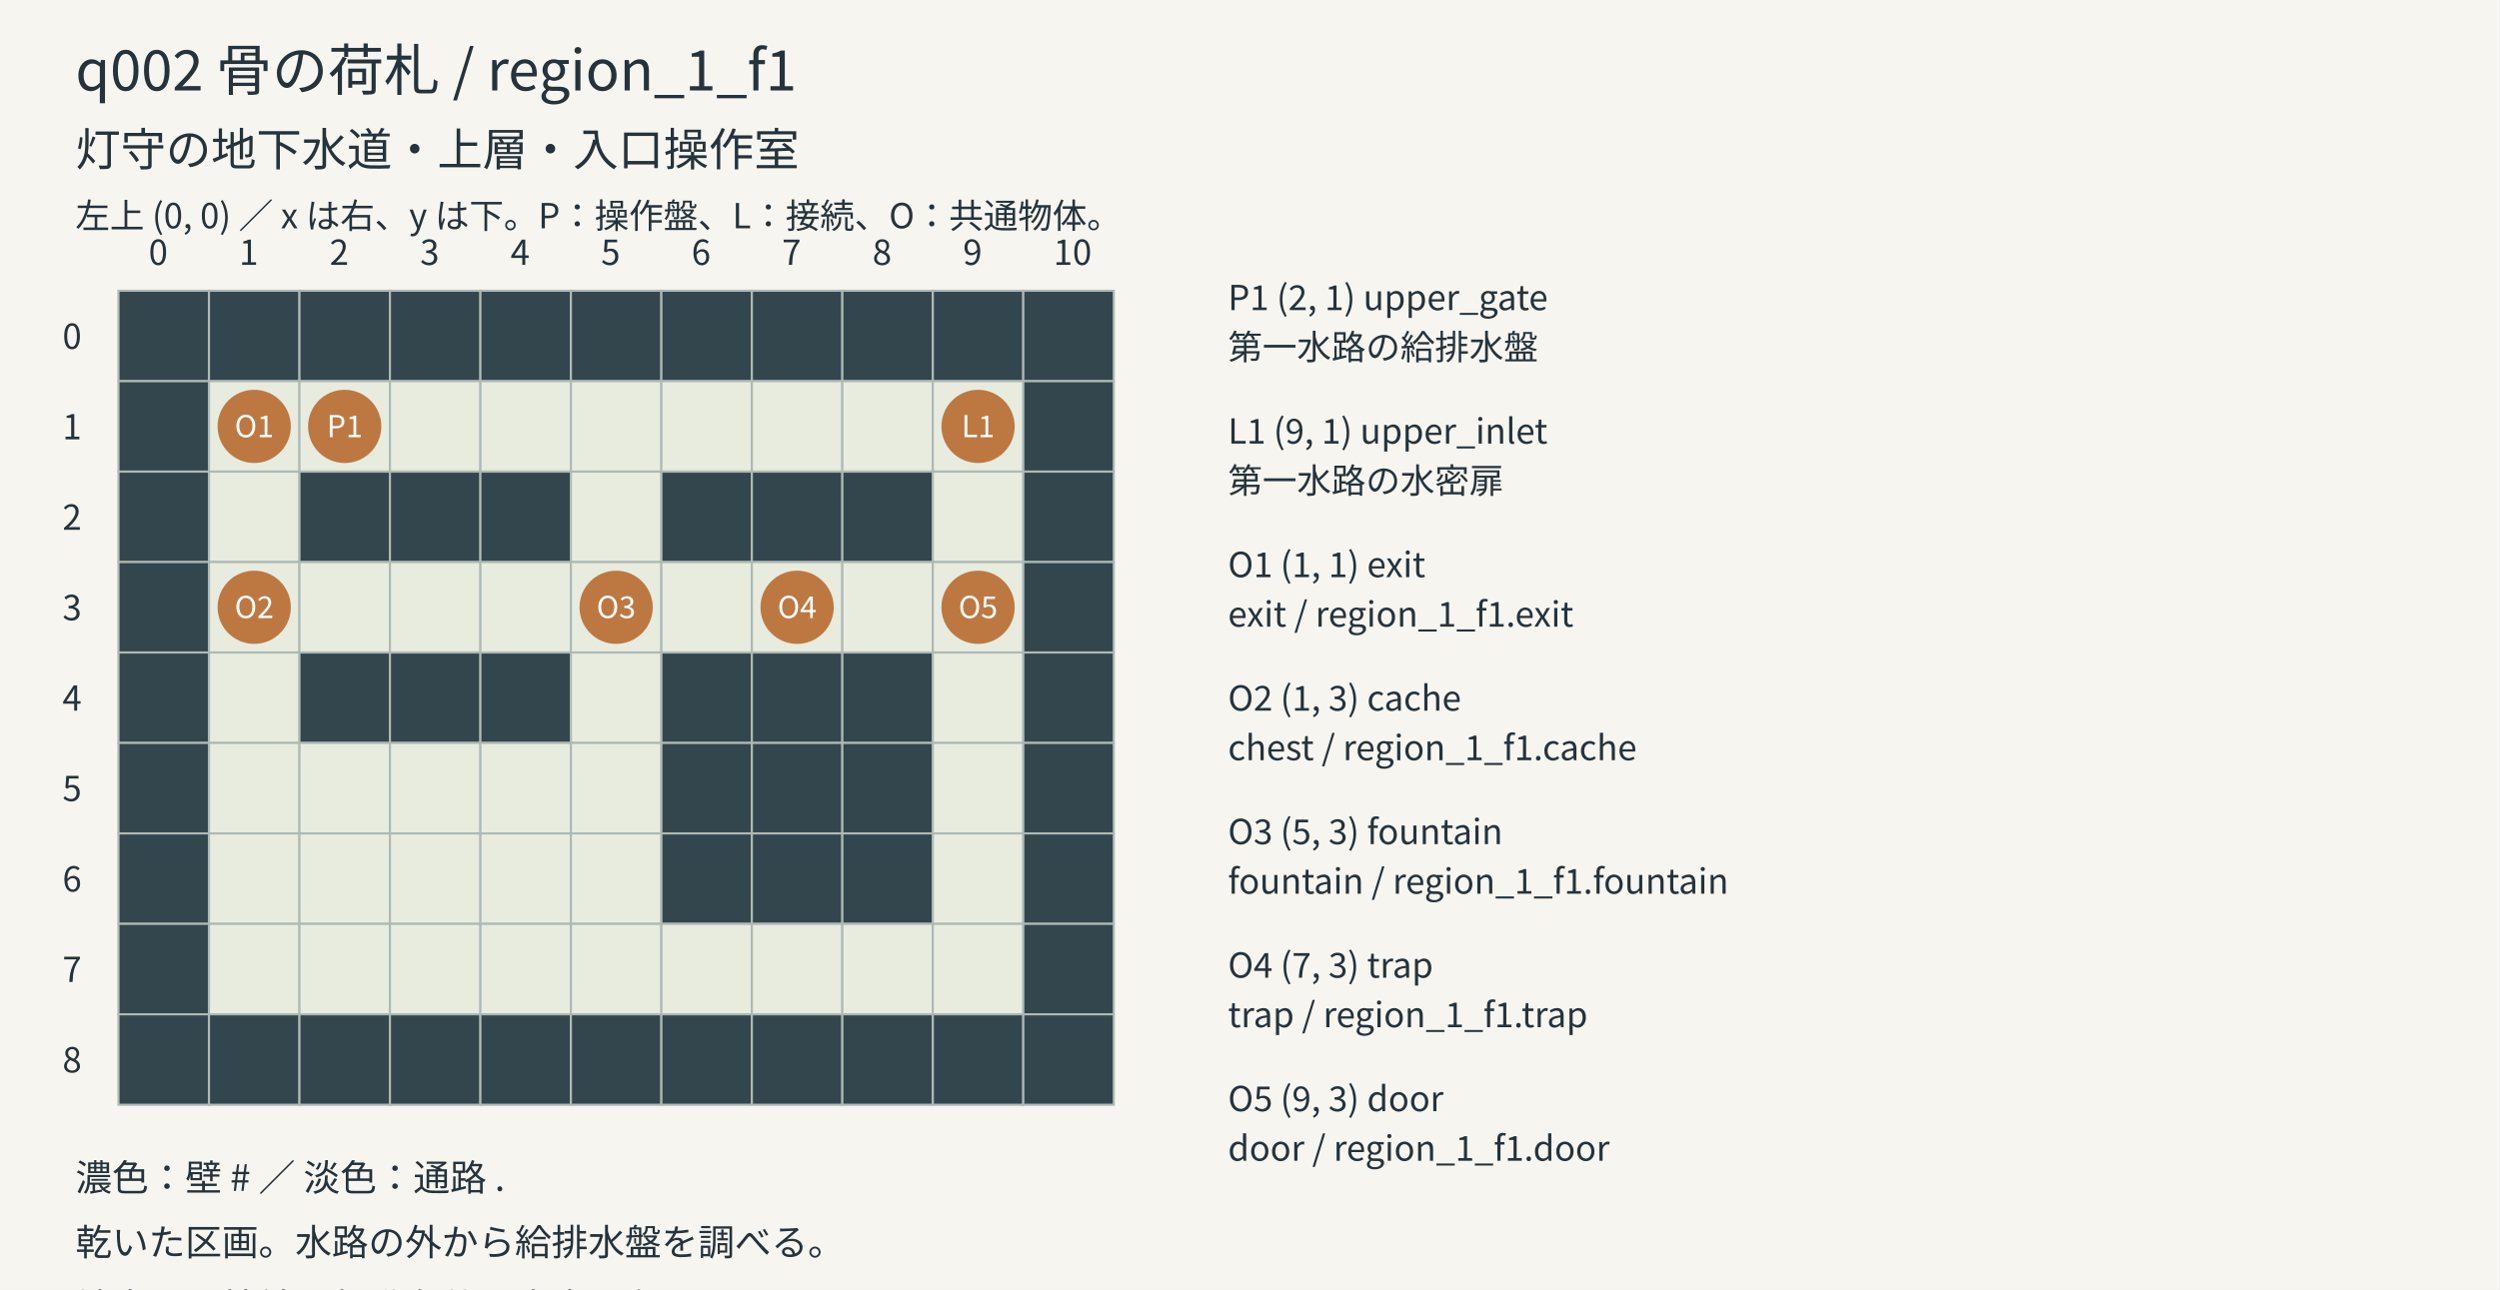
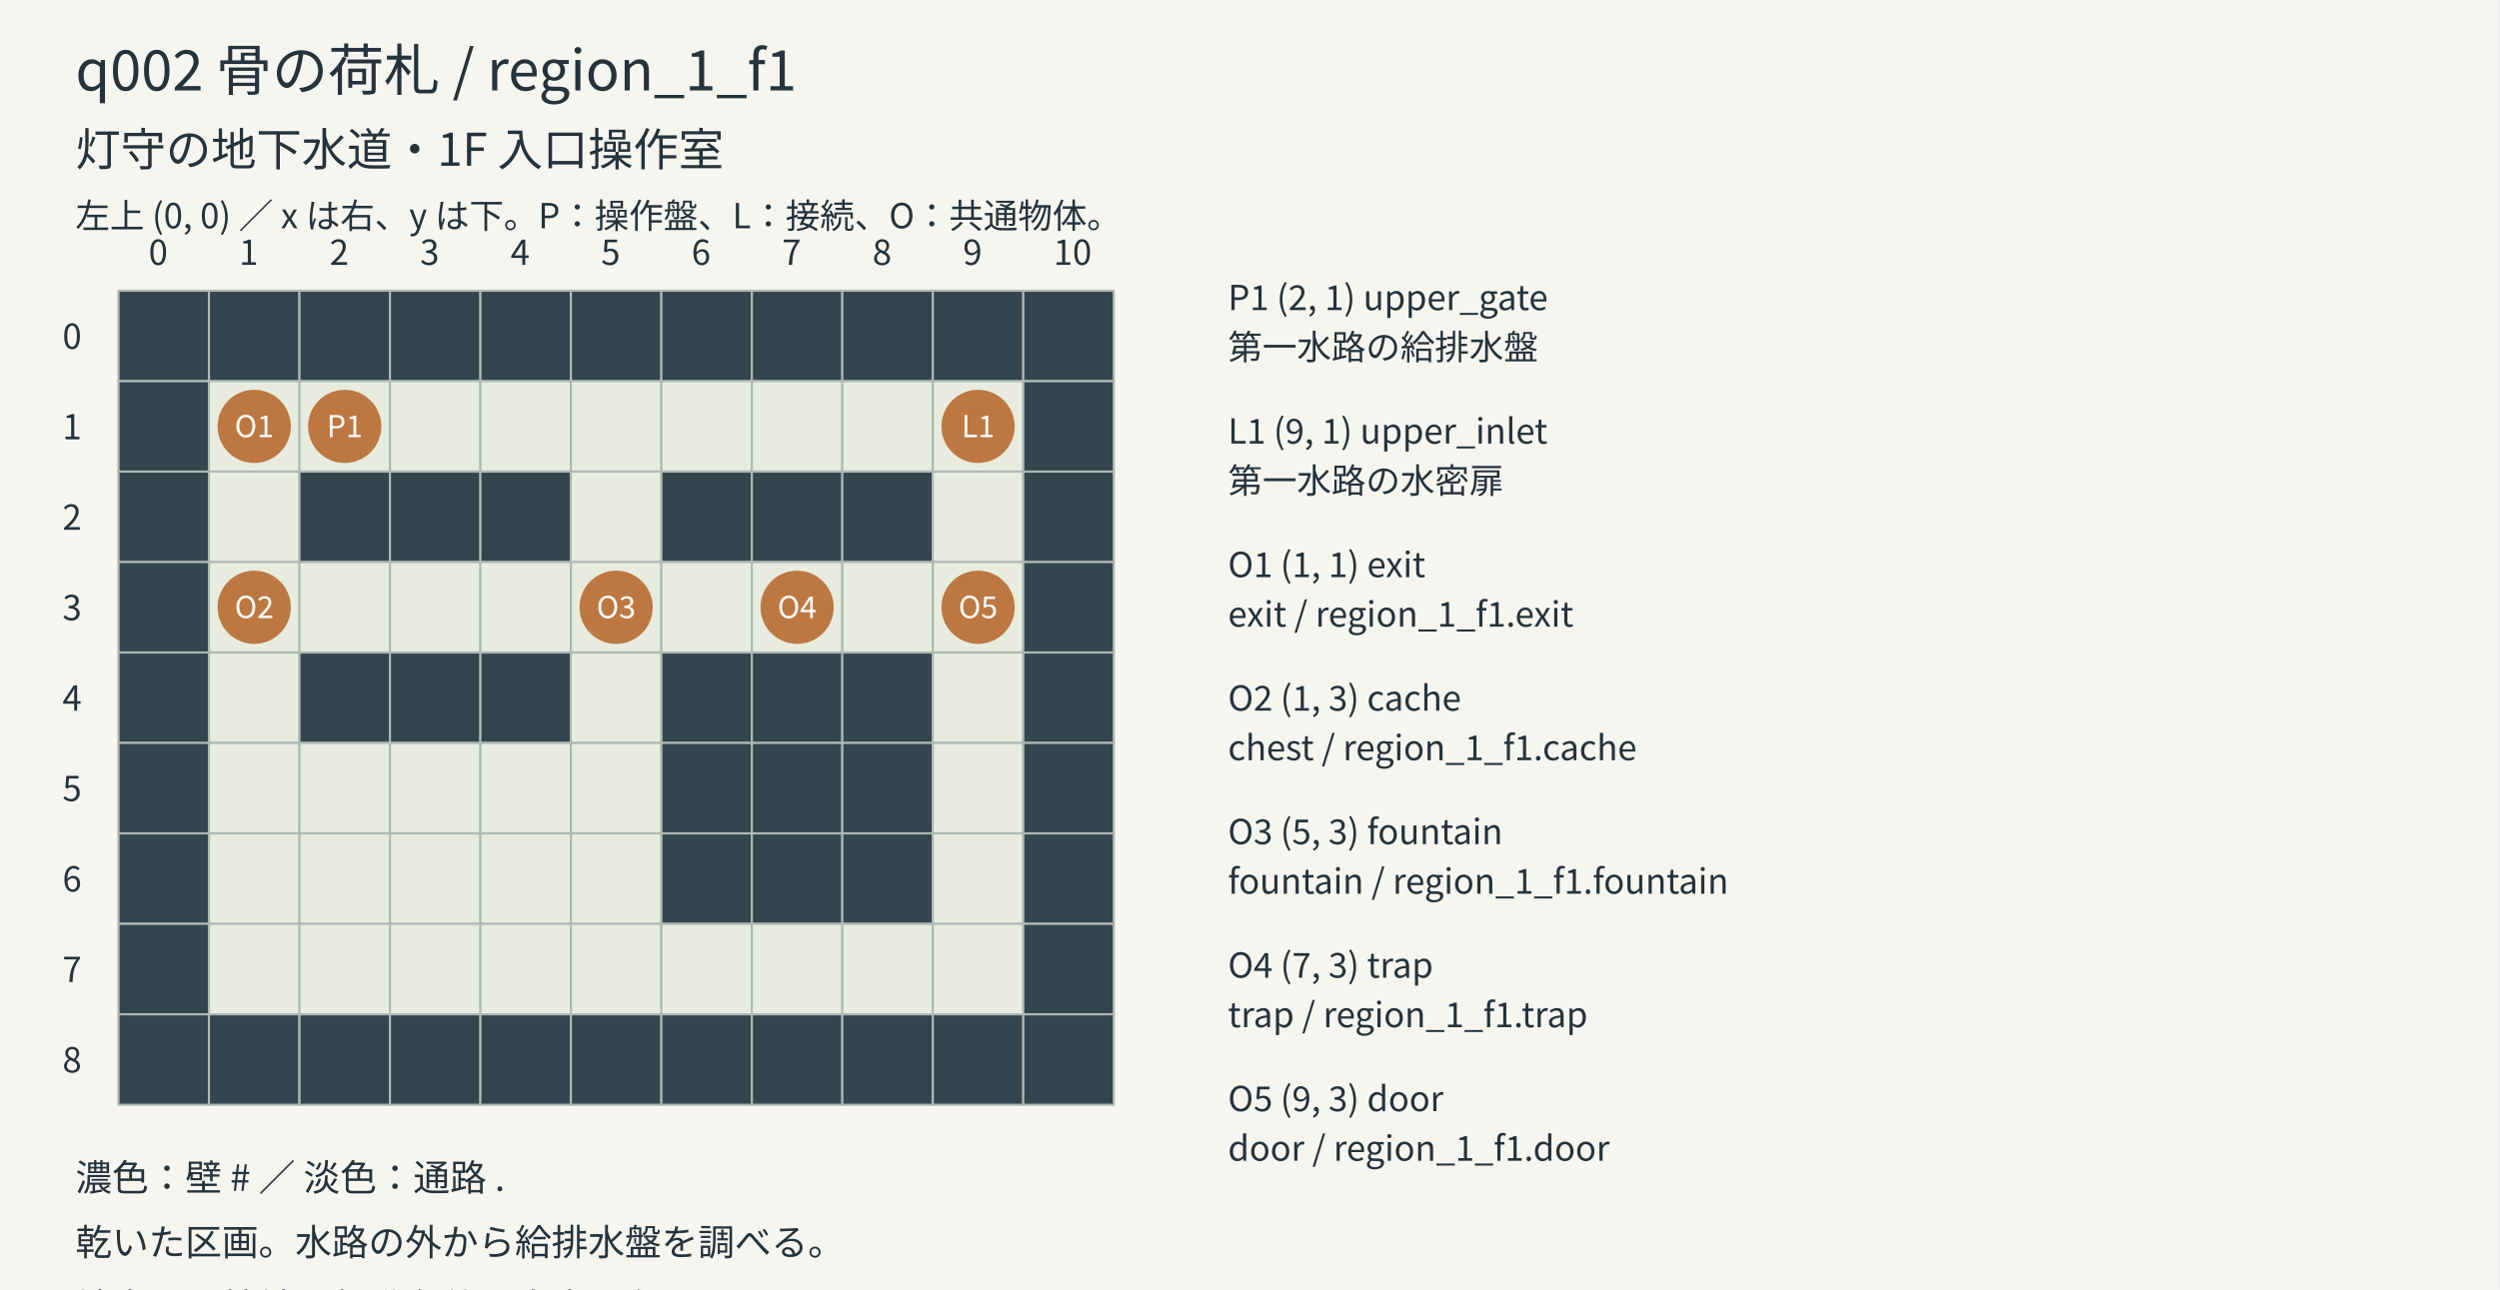
<svg xmlns="http://www.w3.org/2000/svg" width="1160" height="599" viewBox="0 0 1160 599" role="img" aria-labelledby="title desc">
  <rect width="1160" height="599" fill="#f7f5ef" />
  <style>text{font-family:"Noto Sans CJK JP","Noto Sans JP",sans-serif;fill:#24333c}</style>
  <text x="35" y="42" font-size="26">q002 骨の荷札 / region_1_f1</text>
-   <text x="35" y="77" font-size="21">灯守の地下水道・上層・入口操作室</text>
+   <text x="35" y="77" font-size="21">灯守の地下水道・1F 入口操作室</text>
  <text x="35" y="106" font-size="16">左上 (0, 0) ／ x は右、y は下。P：操作盤、L：接続、O：共通物体。</text>
  <text x="69" y="123" font-size="16">0</text>
  <text x="111" y="123" font-size="16">1</text>
  <text x="153" y="123" font-size="16">2</text>
  <text x="195" y="123" font-size="16">3</text>
  <text x="237" y="123" font-size="16">4</text>
  <text x="279" y="123" font-size="16">5</text>
  <text x="321" y="123" font-size="16">6</text>
  <text x="363" y="123" font-size="16">7</text>
  <text x="405" y="123" font-size="16">8</text>
  <text x="447" y="123" font-size="16">9</text>
  <text x="489" y="123" font-size="16">10</text>
  <text x="29" y="162" font-size="16">0</text>
  <rect x="55" y="135" width="42" height="42" fill="#33464e" stroke="#aeb9b4" />
  <rect x="97" y="135" width="42" height="42" fill="#33464e" stroke="#aeb9b4" />
  <rect x="139" y="135" width="42" height="42" fill="#33464e" stroke="#aeb9b4" />
  <rect x="181" y="135" width="42" height="42" fill="#33464e" stroke="#aeb9b4" />
  <rect x="223" y="135" width="42" height="42" fill="#33464e" stroke="#aeb9b4" />
  <rect x="265" y="135" width="42" height="42" fill="#33464e" stroke="#aeb9b4" />
  <rect x="307" y="135" width="42" height="42" fill="#33464e" stroke="#aeb9b4" />
  <rect x="349" y="135" width="42" height="42" fill="#33464e" stroke="#aeb9b4" />
  <rect x="391" y="135" width="42" height="42" fill="#33464e" stroke="#aeb9b4" />
  <rect x="433" y="135" width="42" height="42" fill="#33464e" stroke="#aeb9b4" />
  <rect x="475" y="135" width="42" height="42" fill="#33464e" stroke="#aeb9b4" />
  <text x="29" y="204" font-size="16">1</text>
  <rect x="55" y="177" width="42" height="42" fill="#33464e" stroke="#aeb9b4" />
  <rect x="97" y="177" width="42" height="42" fill="#e7ecdf" stroke="#aeb9b4" />
  <rect x="139" y="177" width="42" height="42" fill="#e7ecdf" stroke="#aeb9b4" />
  <rect x="181" y="177" width="42" height="42" fill="#e7ecdf" stroke="#aeb9b4" />
  <rect x="223" y="177" width="42" height="42" fill="#e7ecdf" stroke="#aeb9b4" />
  <rect x="265" y="177" width="42" height="42" fill="#e7ecdf" stroke="#aeb9b4" />
  <rect x="307" y="177" width="42" height="42" fill="#e7ecdf" stroke="#aeb9b4" />
  <rect x="349" y="177" width="42" height="42" fill="#e7ecdf" stroke="#aeb9b4" />
  <rect x="391" y="177" width="42" height="42" fill="#e7ecdf" stroke="#aeb9b4" />
  <rect x="433" y="177" width="42" height="42" fill="#e7ecdf" stroke="#aeb9b4" />
  <rect x="475" y="177" width="42" height="42" fill="#33464e" stroke="#aeb9b4" />
  <text x="29" y="246" font-size="16">2</text>
  <rect x="55" y="219" width="42" height="42" fill="#33464e" stroke="#aeb9b4" />
  <rect x="97" y="219" width="42" height="42" fill="#e7ecdf" stroke="#aeb9b4" />
  <rect x="139" y="219" width="42" height="42" fill="#33464e" stroke="#aeb9b4" />
  <rect x="181" y="219" width="42" height="42" fill="#33464e" stroke="#aeb9b4" />
  <rect x="223" y="219" width="42" height="42" fill="#33464e" stroke="#aeb9b4" />
  <rect x="265" y="219" width="42" height="42" fill="#e7ecdf" stroke="#aeb9b4" />
  <rect x="307" y="219" width="42" height="42" fill="#33464e" stroke="#aeb9b4" />
  <rect x="349" y="219" width="42" height="42" fill="#33464e" stroke="#aeb9b4" />
  <rect x="391" y="219" width="42" height="42" fill="#33464e" stroke="#aeb9b4" />
  <rect x="433" y="219" width="42" height="42" fill="#e7ecdf" stroke="#aeb9b4" />
  <rect x="475" y="219" width="42" height="42" fill="#33464e" stroke="#aeb9b4" />
  <text x="29" y="288" font-size="16">3</text>
  <rect x="55" y="261" width="42" height="42" fill="#33464e" stroke="#aeb9b4" />
  <rect x="97" y="261" width="42" height="42" fill="#e7ecdf" stroke="#aeb9b4" />
  <rect x="139" y="261" width="42" height="42" fill="#e7ecdf" stroke="#aeb9b4" />
  <rect x="181" y="261" width="42" height="42" fill="#e7ecdf" stroke="#aeb9b4" />
  <rect x="223" y="261" width="42" height="42" fill="#e7ecdf" stroke="#aeb9b4" />
  <rect x="265" y="261" width="42" height="42" fill="#e7ecdf" stroke="#aeb9b4" />
  <rect x="307" y="261" width="42" height="42" fill="#e7ecdf" stroke="#aeb9b4" />
  <rect x="349" y="261" width="42" height="42" fill="#e7ecdf" stroke="#aeb9b4" />
  <rect x="391" y="261" width="42" height="42" fill="#e7ecdf" stroke="#aeb9b4" />
  <rect x="433" y="261" width="42" height="42" fill="#e7ecdf" stroke="#aeb9b4" />
  <rect x="475" y="261" width="42" height="42" fill="#33464e" stroke="#aeb9b4" />
  <text x="29" y="330" font-size="16">4</text>
  <rect x="55" y="303" width="42" height="42" fill="#33464e" stroke="#aeb9b4" />
  <rect x="97" y="303" width="42" height="42" fill="#e7ecdf" stroke="#aeb9b4" />
  <rect x="139" y="303" width="42" height="42" fill="#33464e" stroke="#aeb9b4" />
  <rect x="181" y="303" width="42" height="42" fill="#33464e" stroke="#aeb9b4" />
  <rect x="223" y="303" width="42" height="42" fill="#33464e" stroke="#aeb9b4" />
  <rect x="265" y="303" width="42" height="42" fill="#e7ecdf" stroke="#aeb9b4" />
  <rect x="307" y="303" width="42" height="42" fill="#33464e" stroke="#aeb9b4" />
  <rect x="349" y="303" width="42" height="42" fill="#33464e" stroke="#aeb9b4" />
  <rect x="391" y="303" width="42" height="42" fill="#33464e" stroke="#aeb9b4" />
  <rect x="433" y="303" width="42" height="42" fill="#e7ecdf" stroke="#aeb9b4" />
  <rect x="475" y="303" width="42" height="42" fill="#33464e" stroke="#aeb9b4" />
  <text x="29" y="372" font-size="16">5</text>
  <rect x="55" y="345" width="42" height="42" fill="#33464e" stroke="#aeb9b4" />
  <rect x="97" y="345" width="42" height="42" fill="#e7ecdf" stroke="#aeb9b4" />
  <rect x="139" y="345" width="42" height="42" fill="#e7ecdf" stroke="#aeb9b4" />
  <rect x="181" y="345" width="42" height="42" fill="#e7ecdf" stroke="#aeb9b4" />
  <rect x="223" y="345" width="42" height="42" fill="#e7ecdf" stroke="#aeb9b4" />
  <rect x="265" y="345" width="42" height="42" fill="#e7ecdf" stroke="#aeb9b4" />
  <rect x="307" y="345" width="42" height="42" fill="#33464e" stroke="#aeb9b4" />
  <rect x="349" y="345" width="42" height="42" fill="#33464e" stroke="#aeb9b4" />
  <rect x="391" y="345" width="42" height="42" fill="#33464e" stroke="#aeb9b4" />
  <rect x="433" y="345" width="42" height="42" fill="#e7ecdf" stroke="#aeb9b4" />
  <rect x="475" y="345" width="42" height="42" fill="#33464e" stroke="#aeb9b4" />
  <text x="29" y="414" font-size="16">6</text>
  <rect x="55" y="387" width="42" height="42" fill="#33464e" stroke="#aeb9b4" />
  <rect x="97" y="387" width="42" height="42" fill="#e7ecdf" stroke="#aeb9b4" />
  <rect x="139" y="387" width="42" height="42" fill="#e7ecdf" stroke="#aeb9b4" />
  <rect x="181" y="387" width="42" height="42" fill="#e7ecdf" stroke="#aeb9b4" />
  <rect x="223" y="387" width="42" height="42" fill="#e7ecdf" stroke="#aeb9b4" />
  <rect x="265" y="387" width="42" height="42" fill="#e7ecdf" stroke="#aeb9b4" />
  <rect x="307" y="387" width="42" height="42" fill="#33464e" stroke="#aeb9b4" />
  <rect x="349" y="387" width="42" height="42" fill="#33464e" stroke="#aeb9b4" />
  <rect x="391" y="387" width="42" height="42" fill="#33464e" stroke="#aeb9b4" />
  <rect x="433" y="387" width="42" height="42" fill="#e7ecdf" stroke="#aeb9b4" />
  <rect x="475" y="387" width="42" height="42" fill="#33464e" stroke="#aeb9b4" />
  <text x="29" y="456" font-size="16">7</text>
  <rect x="55" y="429" width="42" height="42" fill="#33464e" stroke="#aeb9b4" />
  <rect x="97" y="429" width="42" height="42" fill="#e7ecdf" stroke="#aeb9b4" />
  <rect x="139" y="429" width="42" height="42" fill="#e7ecdf" stroke="#aeb9b4" />
  <rect x="181" y="429" width="42" height="42" fill="#e7ecdf" stroke="#aeb9b4" />
  <rect x="223" y="429" width="42" height="42" fill="#e7ecdf" stroke="#aeb9b4" />
  <rect x="265" y="429" width="42" height="42" fill="#e7ecdf" stroke="#aeb9b4" />
  <rect x="307" y="429" width="42" height="42" fill="#e7ecdf" stroke="#aeb9b4" />
  <rect x="349" y="429" width="42" height="42" fill="#e7ecdf" stroke="#aeb9b4" />
  <rect x="391" y="429" width="42" height="42" fill="#e7ecdf" stroke="#aeb9b4" />
  <rect x="433" y="429" width="42" height="42" fill="#e7ecdf" stroke="#aeb9b4" />
  <rect x="475" y="429" width="42" height="42" fill="#33464e" stroke="#aeb9b4" />
  <text x="29" y="498" font-size="16">8</text>
  <rect x="55" y="471" width="42" height="42" fill="#33464e" stroke="#aeb9b4" />
  <rect x="97" y="471" width="42" height="42" fill="#33464e" stroke="#aeb9b4" />
  <rect x="139" y="471" width="42" height="42" fill="#33464e" stroke="#aeb9b4" />
  <rect x="181" y="471" width="42" height="42" fill="#33464e" stroke="#aeb9b4" />
  <rect x="223" y="471" width="42" height="42" fill="#33464e" stroke="#aeb9b4" />
  <rect x="265" y="471" width="42" height="42" fill="#33464e" stroke="#aeb9b4" />
  <rect x="307" y="471" width="42" height="42" fill="#33464e" stroke="#aeb9b4" />
  <rect x="349" y="471" width="42" height="42" fill="#33464e" stroke="#aeb9b4" />
  <rect x="391" y="471" width="42" height="42" fill="#33464e" stroke="#aeb9b4" />
  <rect x="433" y="471" width="42" height="42" fill="#33464e" stroke="#aeb9b4" />
  <rect x="475" y="471" width="42" height="42" fill="#33464e" stroke="#aeb9b4" />
  <circle cx="160" cy="198" r="17" fill="#bd7842" />
  <text x="160" y="203" font-size="14" text-anchor="middle" style="fill:white">P1</text>
  <text x="570" y="144" font-size="16">P1 (2, 1) upper_gate</text>
  <text x="570" y="167" font-size="16">第一水路の給排水盤</text>
  <circle cx="454" cy="198" r="17" fill="#bd7842" />
  <text x="454" y="203" font-size="14" text-anchor="middle" style="fill:white">L1</text>
  <text x="570" y="206" font-size="16">L1 (9, 1) upper_inlet</text>
  <text x="570" y="229" font-size="16">第一水路の水密扉</text>
  <circle cx="118" cy="198" r="17" fill="#bd7842" />
  <text x="118" y="203" font-size="14" text-anchor="middle" style="fill:white">O1</text>
  <text x="570" y="268" font-size="16">O1 (1, 1) exit</text>
  <text x="570" y="291" font-size="16">exit / region_1_f1.exit</text>
  <circle cx="118" cy="282" r="17" fill="#bd7842" />
  <text x="118" y="287" font-size="14" text-anchor="middle" style="fill:white">O2</text>
  <text x="570" y="330" font-size="16">O2 (1, 3) cache</text>
  <text x="570" y="353" font-size="16">chest / region_1_f1.cache</text>
  <circle cx="286" cy="282" r="17" fill="#bd7842" />
  <text x="286" y="287" font-size="14" text-anchor="middle" style="fill:white">O3</text>
  <text x="570" y="392" font-size="16">O3 (5, 3) fountain</text>
  <text x="570" y="415" font-size="16">fountain / region_1_f1.fountain</text>
  <circle cx="370" cy="282" r="17" fill="#bd7842" />
  <text x="370" y="287" font-size="14" text-anchor="middle" style="fill:white">O4</text>
  <text x="570" y="454" font-size="16">O4 (7, 3) trap</text>
  <text x="570" y="477" font-size="16">trap / region_1_f1.trap</text>
  <circle cx="454" cy="282" r="17" fill="#bd7842" />
  <text x="454" y="287" font-size="14" text-anchor="middle" style="fill:white">O5</text>
  <text x="570" y="516" font-size="16">O5 (9, 3) door</text>
  <text x="570" y="539" font-size="16">door / region_1_f1.door</text>
  <text x="35" y="553" font-size="17">濃色：壁 # ／ 淡色：通路 .</text>
  <text x="35" y="583" font-size="17">乾いた区画。水路の外から給排水盤を調べる。</text>
  <text x="35" y="613" font-size="17">地点への接続と起動条件は本文を参照。</text>
</svg>
